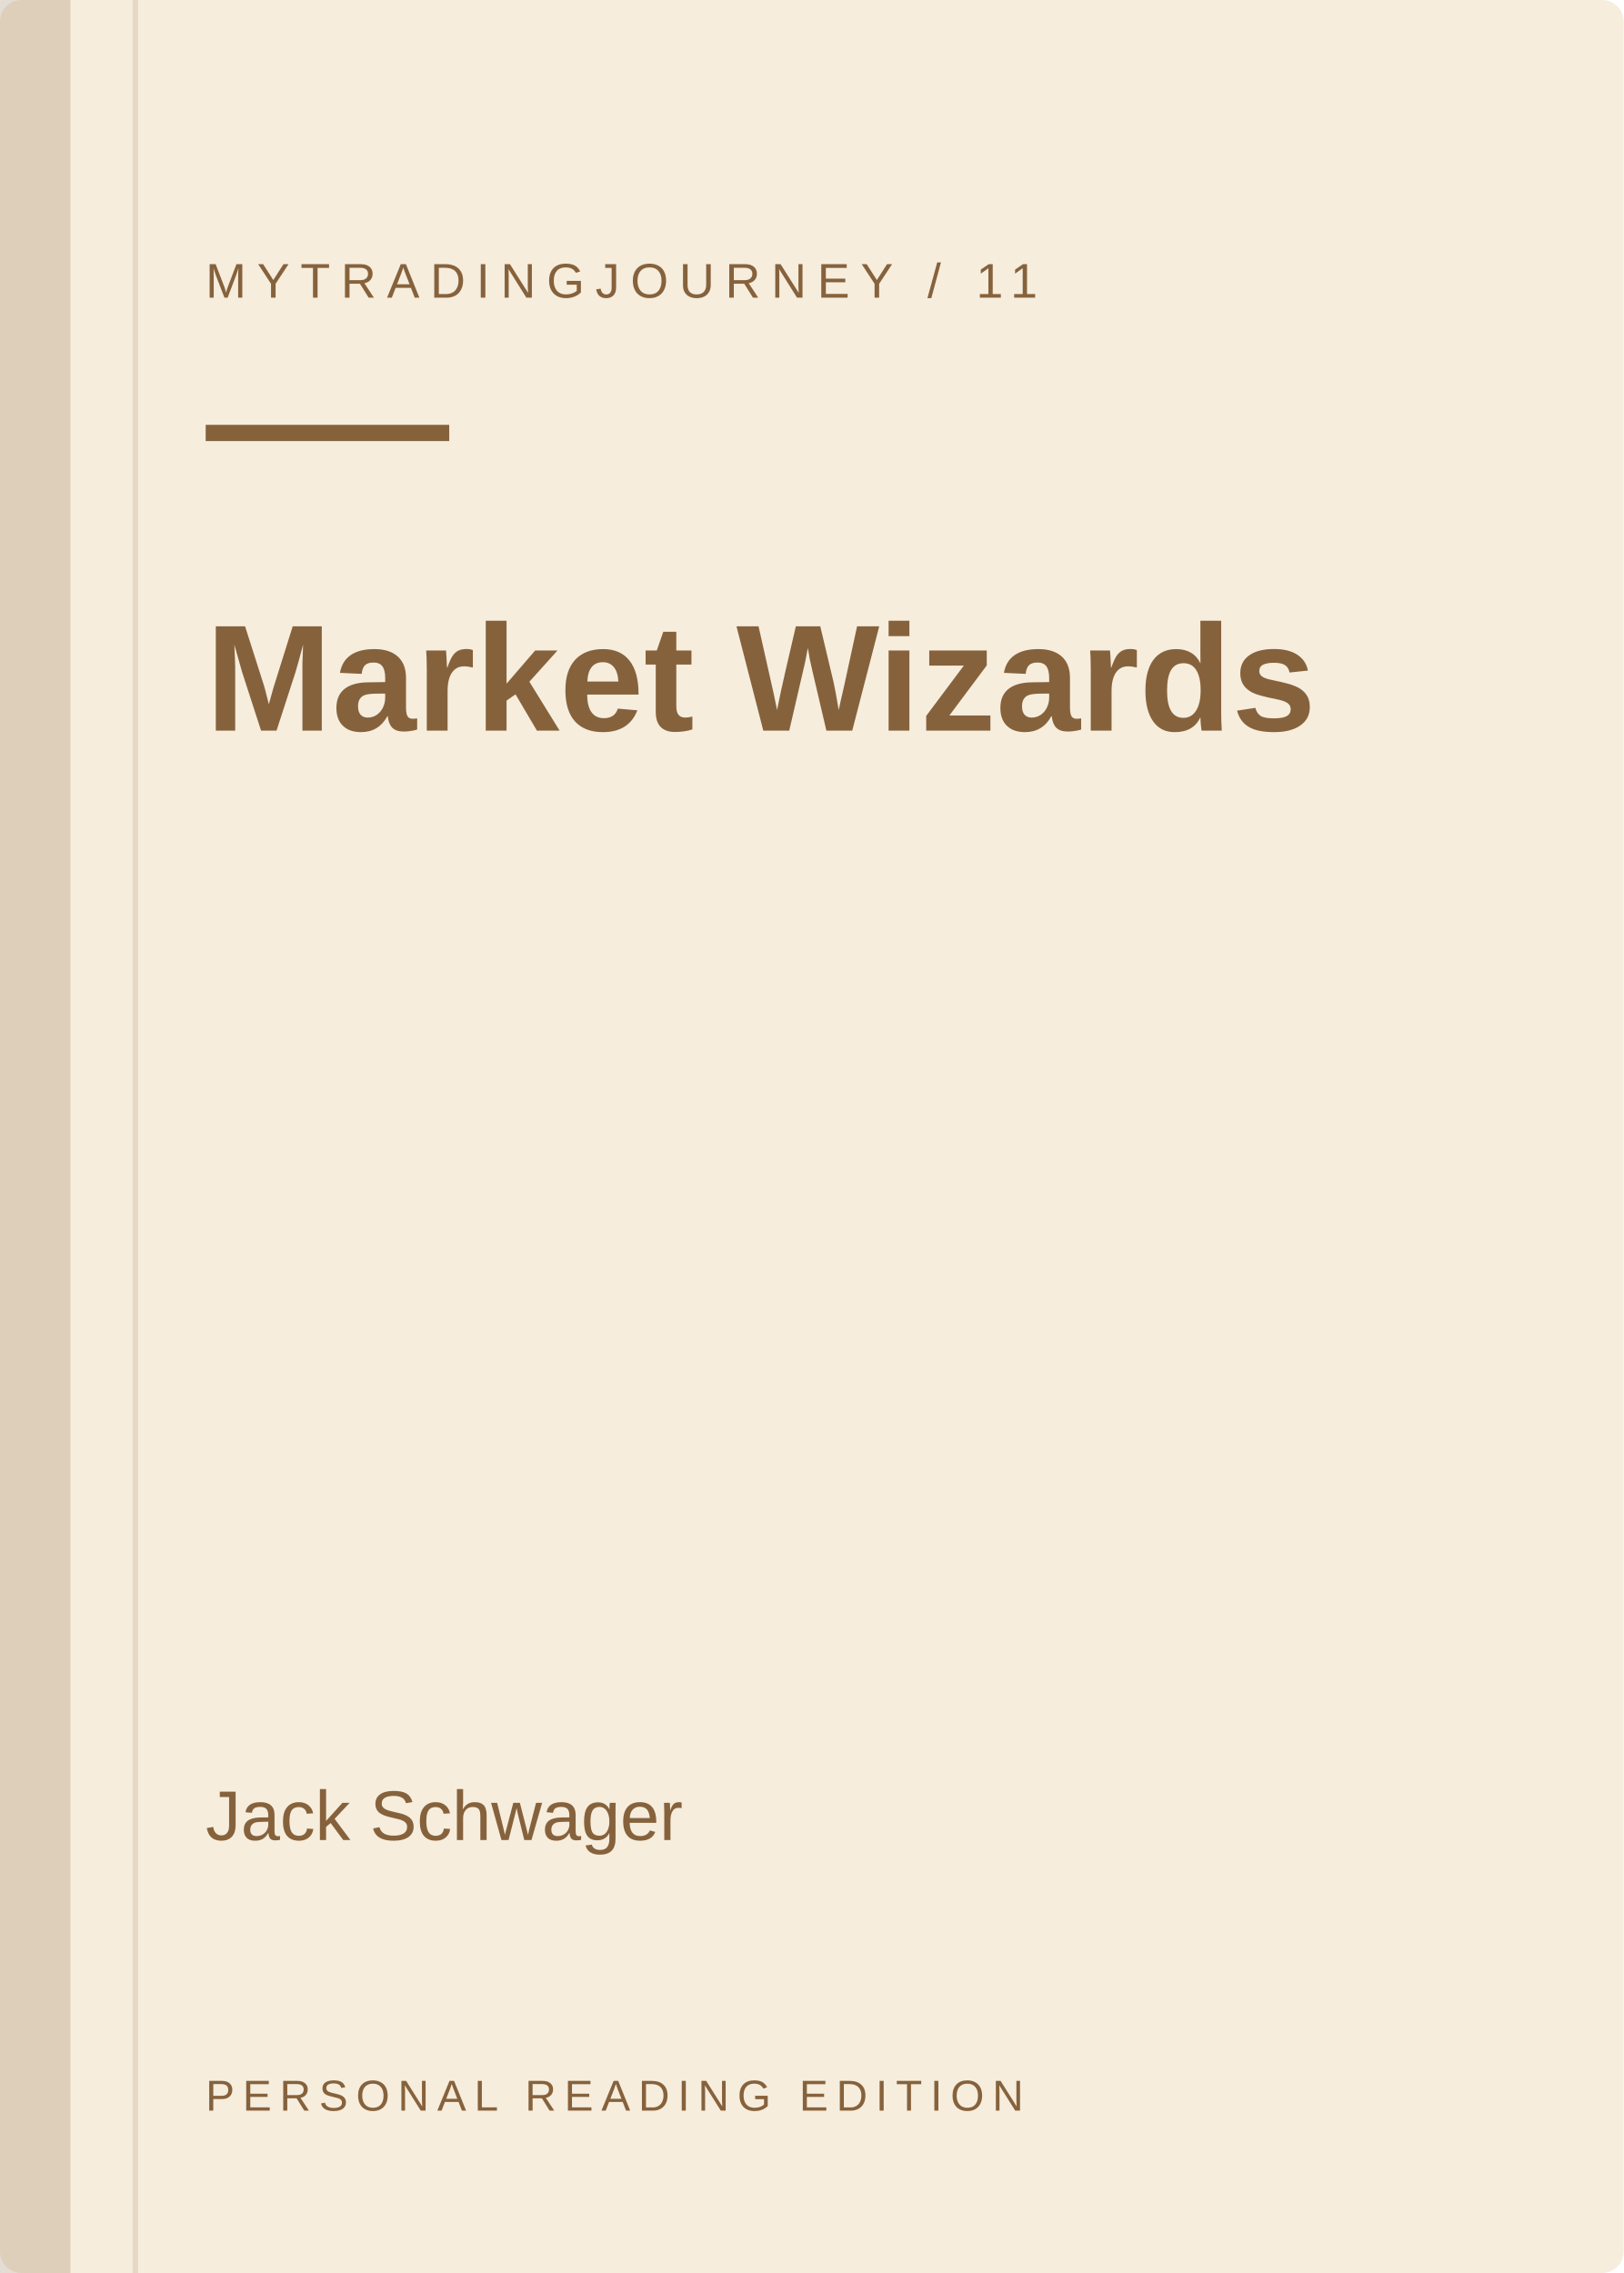
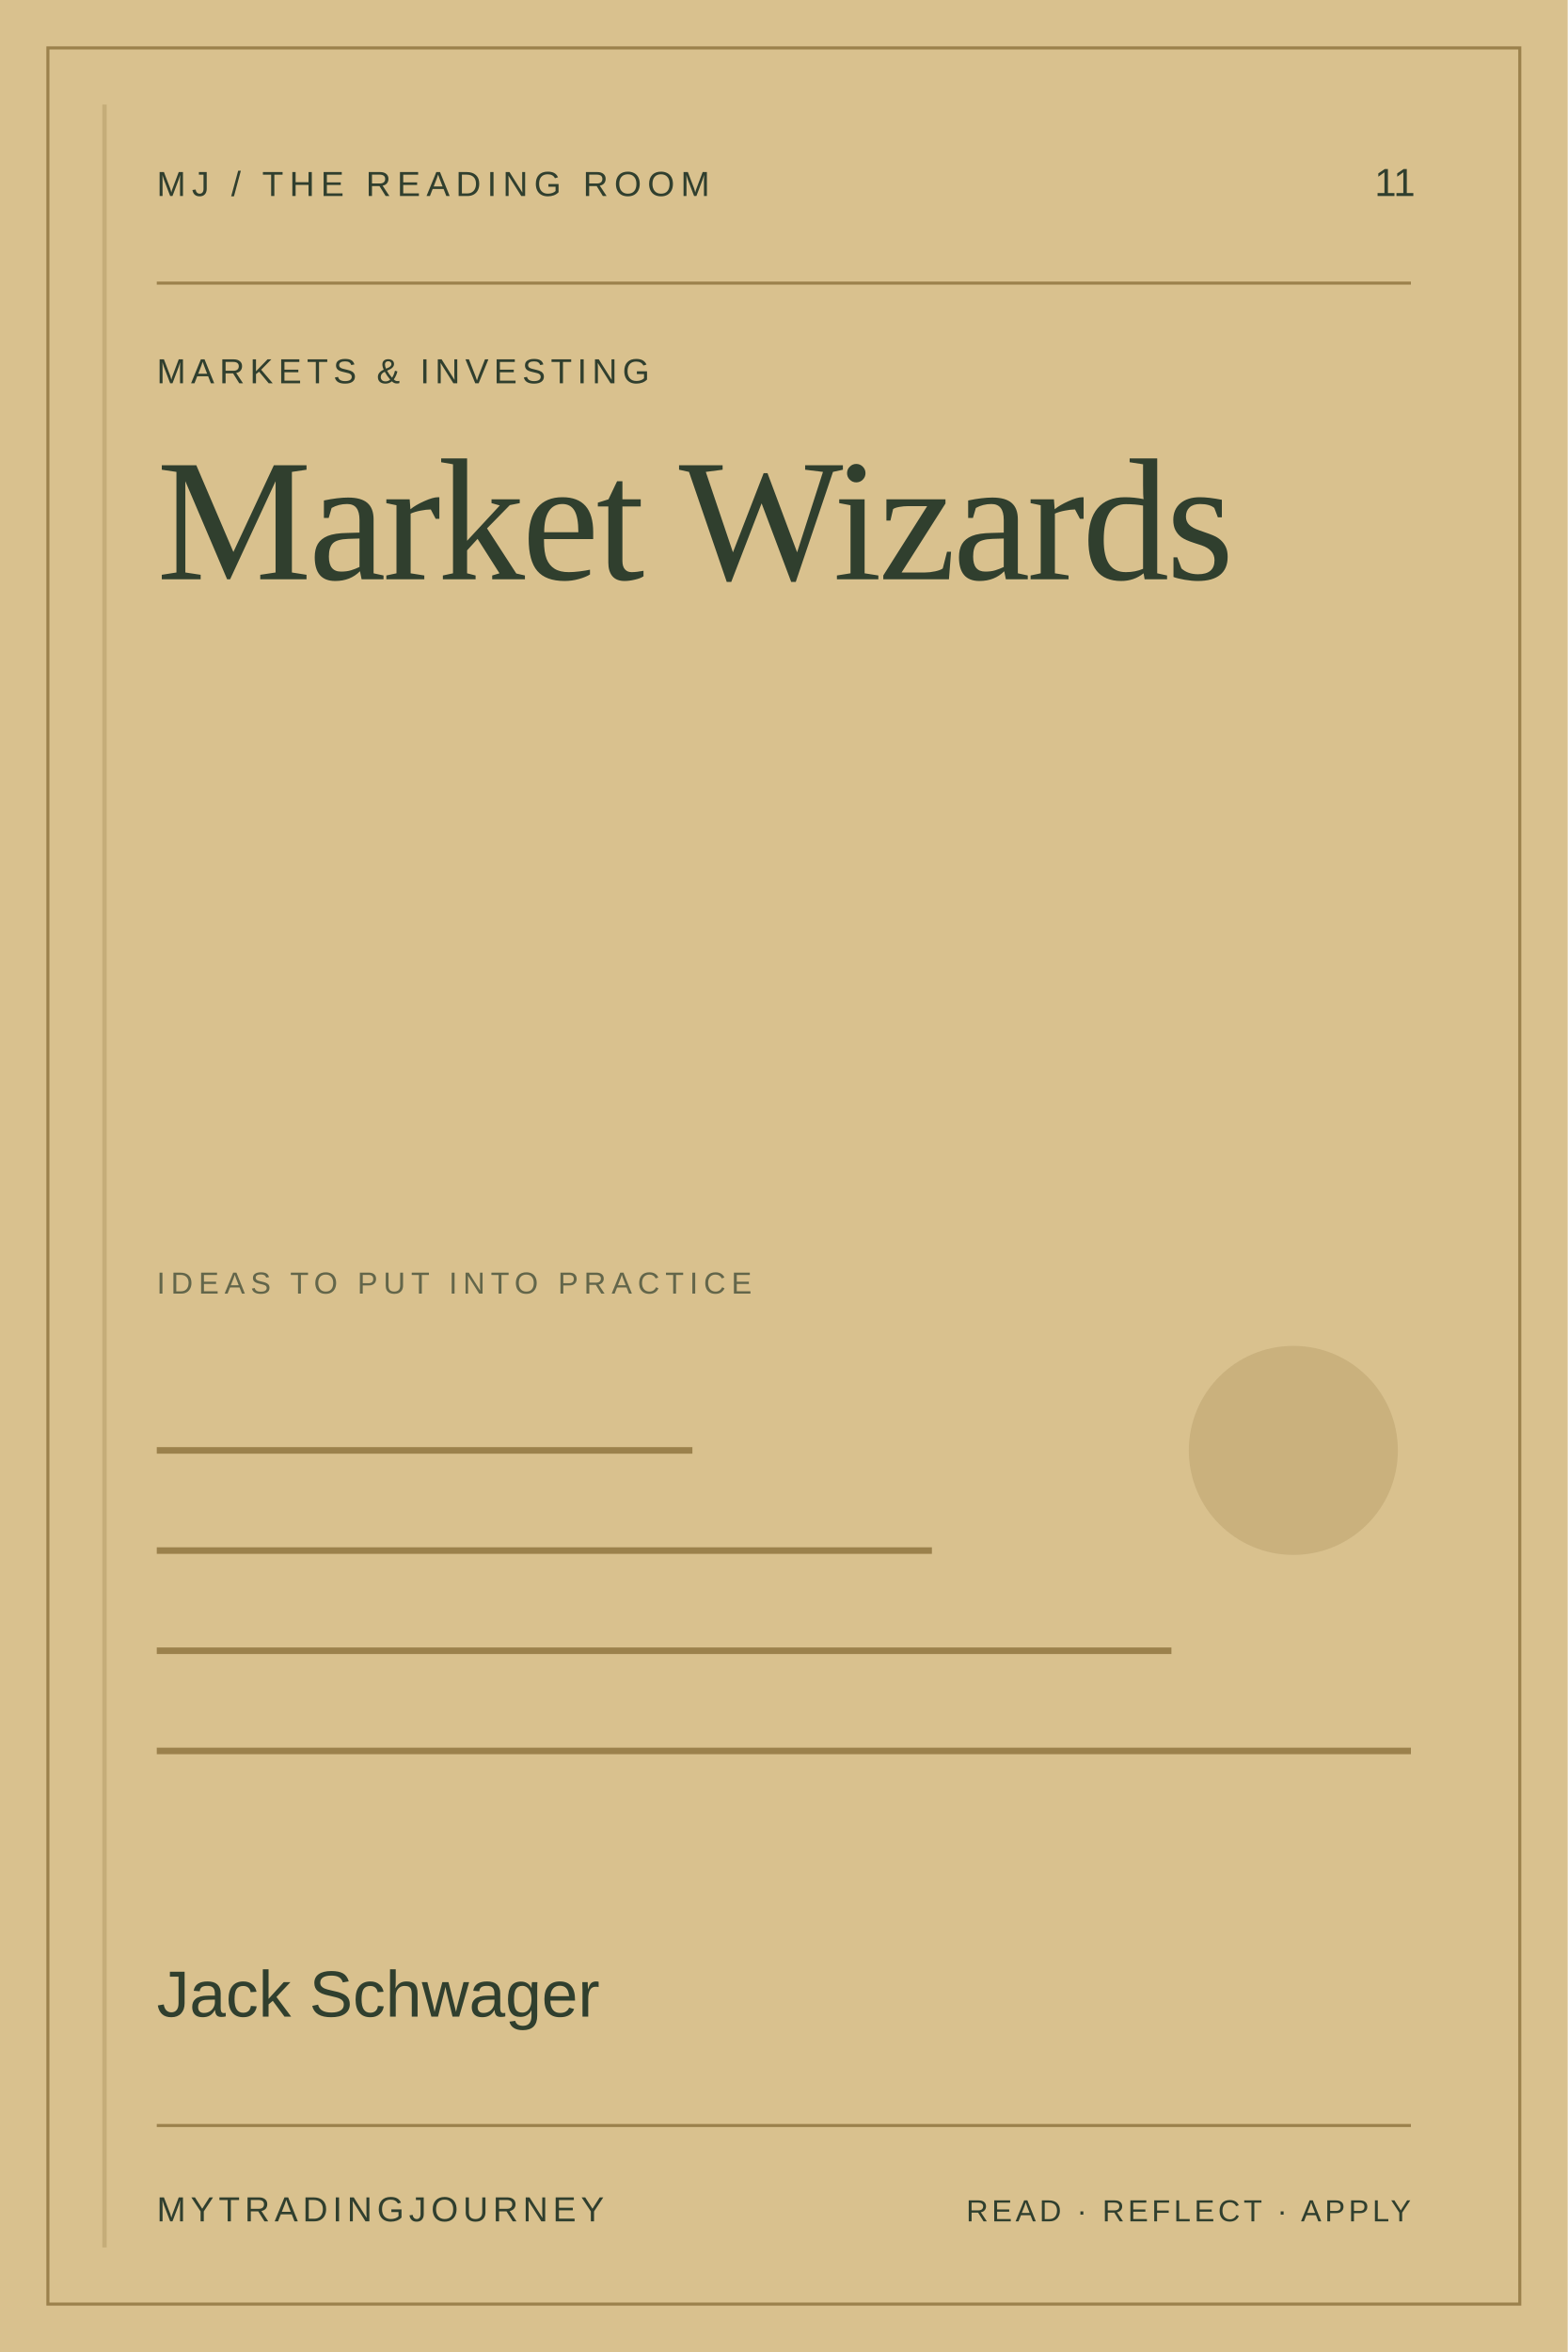
- <svg xmlns="http://www.w3.org/2000/svg" width="300" height="420" viewBox="0 0 300 420">
-   <rect width="300" height="420" rx="4" fill="#f6eddd" />
-   <rect width="13" height="420" fill="#86623c" opacity=".22" />
-   <path d="M25 0v420" stroke="#86623c" opacity=".15" />
-   <text x="38" y="55" font-family="Arial,sans-serif" font-size="9" letter-spacing="2" fill="#86623c">MYTRADINGJOURNEY / 11</text>
-   <path d="M38 80h45" stroke="#86623c" stroke-width="3" />
-   <text font-family="Arial,sans-serif" font-weight="700" font-size="28" fill="#86623c">
-     <tspan x="38" y="135">Market Wizards</tspan>
+ <svg xmlns="http://www.w3.org/2000/svg" width="360" height="540" viewBox="0 0 360 540" role="img" aria-labelledby="title desc">
+   <rect width="360" height="540" fill="#d9c18e" />
+   <rect x="11" y="11" width="338" height="518" fill="none" stroke="#9b814c" stroke-width=".7" />
+   <path d="M24 24v492" stroke="#9b814c" stroke-opacity=".32" />
+   <text x="36" y="45" fill="#303f2e" font-family="Arial,Helvetica,sans-serif" font-size="8" letter-spacing="1.4">MJ / THE READING ROOM</text>
+   <text x="325" y="45" text-anchor="end" fill="#303f2e" font-family="Arial,Helvetica,sans-serif" font-size="9">11</text>
+   <path d="M36 65h288" stroke="#9b814c" stroke-width=".7" />
+   <text x="36" y="88" fill="#303f2e" font-family="Arial,Helvetica,sans-serif" font-size="8" letter-spacing="1.2">MARKETS &amp; INVESTING</text>
+   <text fill="#303f2e" font-family="Georgia,Times New Roman,serif" font-size="40" letter-spacing="-.7">
+     <tspan x="36" y="133">Market Wizards</tspan>
  </text>
-   <text x="38" y="340" font-family="Arial,sans-serif" font-size="13" fill="#86623c">Jack Schwager</text>
-   <text x="38" y="390" font-family="Arial,sans-serif" font-size="8" letter-spacing="1.5" fill="#86623c">PERSONAL READING EDITION</text>
+   <text x="36" y="297" fill="#303f2e" opacity=".7" font-family="Arial,Helvetica,sans-serif" font-size="7" letter-spacing="1.3">IDEAS TO PUT INTO PRACTICE</text>
+   <g>
+     <path d="M36 402h288M36 379h233M36 356h178M36 333h123" fill="none" stroke="#9b814c" stroke-width="1.5" />
+     <circle cx="297" cy="333" r="24" fill="#9b814c" opacity=".25" />
+   </g>
+   <text x="36" y="463" fill="#303f2e" font-family="Arial,Helvetica,sans-serif" font-size="15">Jack Schwager</text>
+   <path d="M36 488h288" stroke="#9b814c" stroke-width=".7" />
+   <text x="36" y="510" fill="#303f2e" font-family="Arial,Helvetica,sans-serif" font-size="8" letter-spacing="1.1">MYTRADINGJOURNEY</text>
+   <text x="324" y="510" text-anchor="end" fill="#303f2e" font-family="Arial,Helvetica,sans-serif" font-size="7" letter-spacing=".8">READ · REFLECT · APPLY</text>
</svg>
